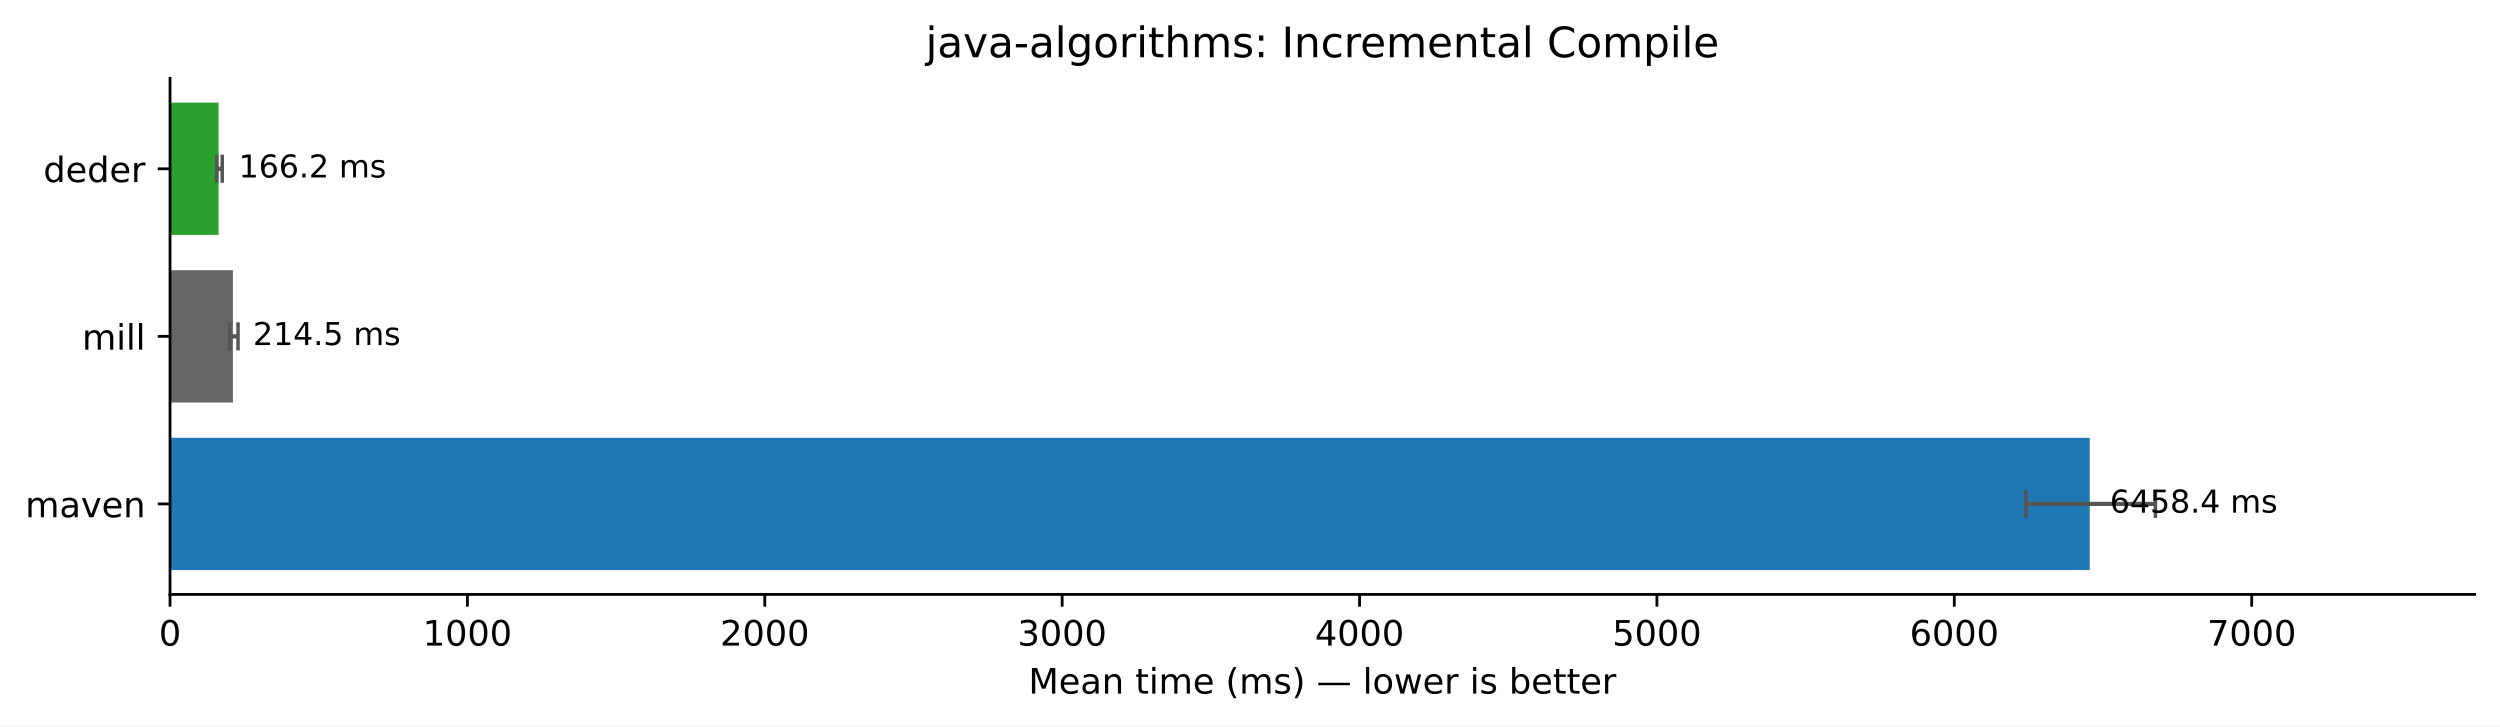
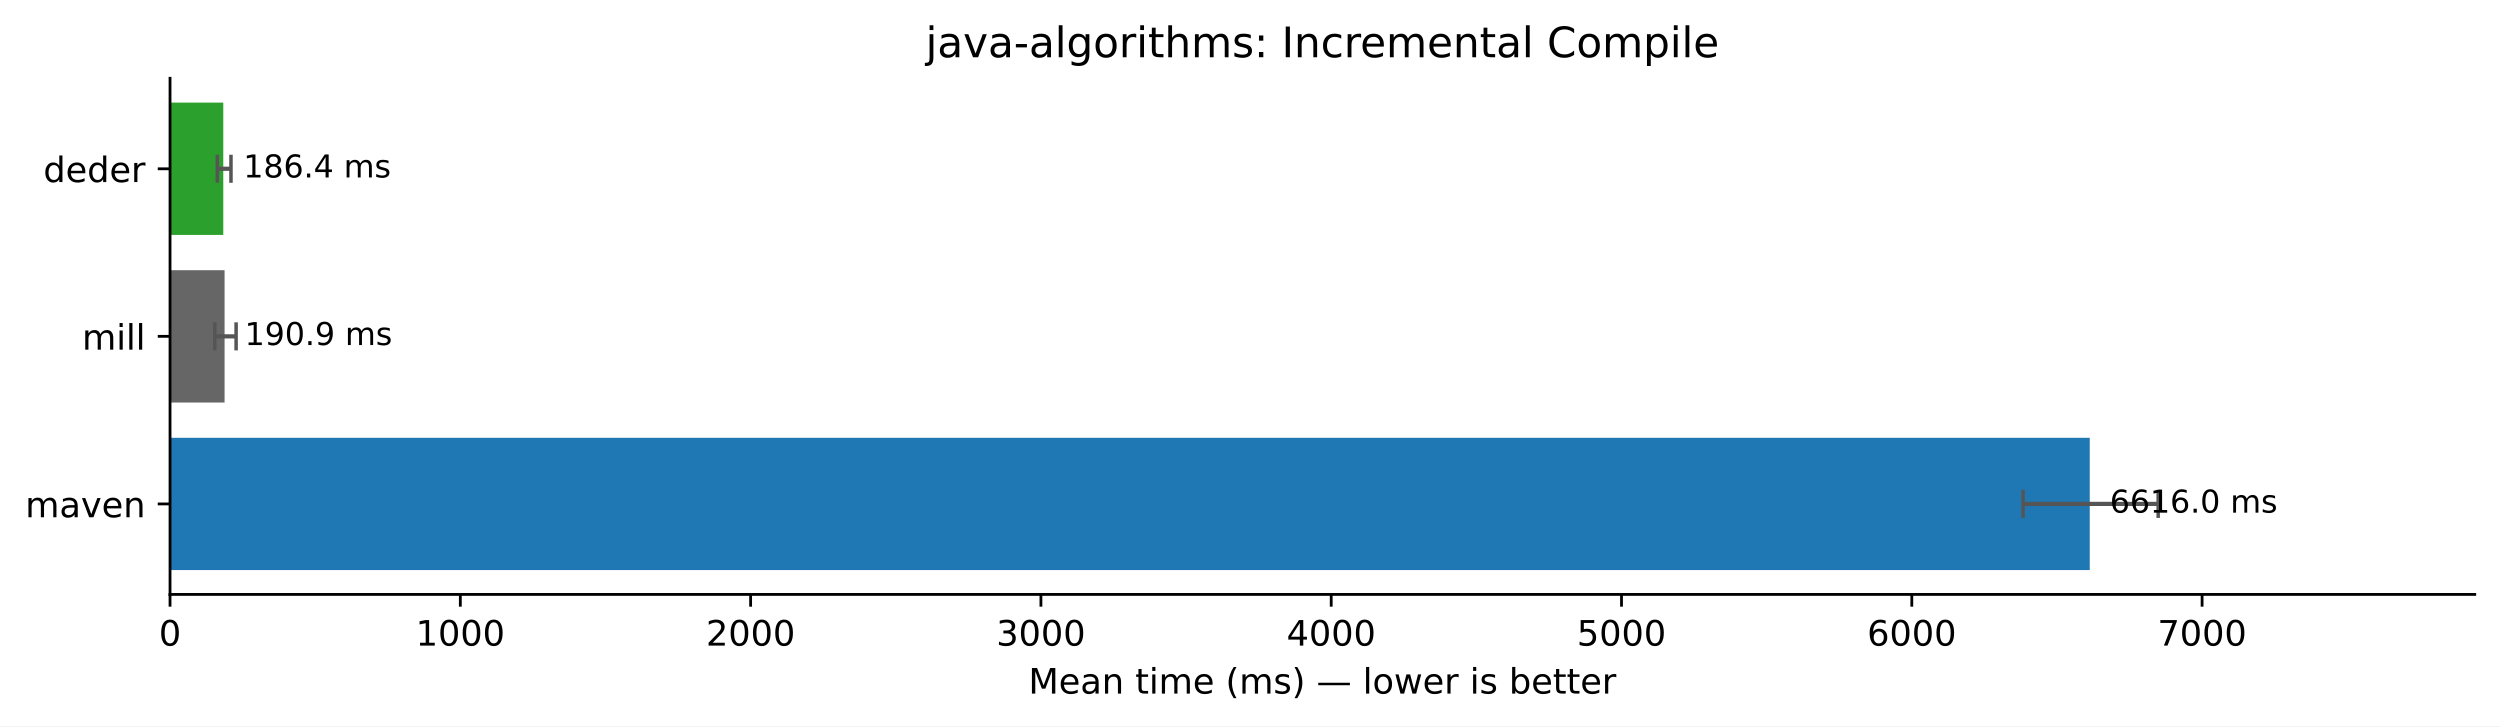
<svg xmlns="http://www.w3.org/2000/svg" xmlns:xlink="http://www.w3.org/1999/xlink" width="712.788pt" height="207.034pt" viewBox="0 0 712.788 207.034" version="1.1">
  <defs>
    <style type="text/css">*{stroke-linejoin: round; stroke-linecap: butt}</style>
  </defs>
  <g id="figure_1">
    <g id="patch_1">
      <path d="M 0 207.034  L 712.788 207.034  L 712.788 0  L 0 0  z " style="fill: #ffffff" />
    </g>
    <g id="axes_1">
      <g id="patch_2">
        <path d="M 48.478 169.478  L 705.588 169.478  L 705.588 22.318  L 48.478 22.318  z " style="fill: #ffffff" />
      </g>
      <g id="patch_3">
-         <path d="M 48.478 162.789  L 596.07 162.789  L 596.07 124.566  L 48.478 124.566  z " clip-path="url(#p1b779ec4ee)" style="fill: #1f77b4; stroke: #ffffff; stroke-width: 0.5; stroke-linejoin: miter" />
+         <path d="M 48.478 162.789  L 596.07 162.789  L 596.07 124.566  L 48.478 124.566  z " clip-path="url(#p862ff6e922)" style="fill: #1f77b4; stroke: #ffffff; stroke-width: 0.5; stroke-linejoin: miter" />
      </g>
      <g id="patch_4">
-         <path d="M 48.478 115.01  L 66.661 115.01  L 66.661 76.786  L 48.478 76.786  z " clip-path="url(#p1b779ec4ee)" style="fill: #666666; stroke: #ffffff; stroke-width: 0.5; stroke-linejoin: miter" />
+         <path d="M 48.478 115.01  L 64.28 115.01  L 64.28 76.786  L 48.478 76.786  z " clip-path="url(#p862ff6e922)" style="fill: #666666; stroke: #ffffff; stroke-width: 0.5; stroke-linejoin: miter" />
      </g>
      <g id="patch_5">
-         <path d="M 48.478 67.231  L 62.567 67.231  L 62.567 29.007  L 48.478 29.007  z " clip-path="url(#p1b779ec4ee)" style="fill: #2ca02c; stroke: #ffffff; stroke-width: 0.5; stroke-linejoin: miter" />
+         <path d="M 48.478 67.231  L 63.909 67.231  L 63.909 29.007  L 48.478 29.007  z " clip-path="url(#p862ff6e922)" style="fill: #2ca02c; stroke: #ffffff; stroke-width: 0.5; stroke-linejoin: miter" />
      </g>
      <g id="matplotlib.axis_1">
        <g id="xtick_1">
          <g id="line2d_1">
            <defs>
-               <path id="m59e7f7af4b" d="M 0 0  L 0 3.5  " style="stroke: #000000; stroke-width: 0.8" />
+               <path id="m484e452dc7" d="M 0 0  L 0 3.5  " style="stroke: #000000; stroke-width: 0.8" />
            </defs>
            <g>
-               <use xlink:href="#m59e7f7af4b" x="48.478" y="169.478" style="stroke: #000000; stroke-width: 0.8" />
+               <use xlink:href="#m484e452dc7" x="48.478" y="169.478" style="stroke: #000000; stroke-width: 0.8" />
            </g>
          </g>
          <g id="text_1">
            <g transform="translate(45.29688 184.0766) scale(0.1 -0.1)">
              <defs>
                <path id="DejaVuSans-30" d="M 2034 4250  Q 1547 4250 1301 3770  Q 1056 3291 1056 2328  Q 1056 1369 1301 889  Q 1547 409 2034 409  Q 2525 409 2770 889  Q 3016 1369 3016 2328  Q 3016 3291 2770 3770  Q 2525 4250 2034 4250  z M 2034 4750  Q 2819 4750 3233 4129  Q 3647 3509 3647 2328  Q 3647 1150 3233 529  Q 2819 -91 2034 -91  Q 1250 -91 836 529  Q 422 1150 422 2328  Q 422 3509 836 4129  Q 1250 4750 2034 4750  z " transform="scale(0.015625)" />
              </defs>
              <use xlink:href="#DejaVuSans-30" />
            </g>
          </g>
        </g>
        <g id="xtick_2">
          <g id="line2d_2">
            <g>
-               <use xlink:href="#m59e7f7af4b" x="133.265" y="169.478" style="stroke: #000000; stroke-width: 0.8" />
+               <use xlink:href="#m484e452dc7" x="131.246" y="169.478" style="stroke: #000000; stroke-width: 0.8" />
            </g>
          </g>
          <g id="text_2">
-             <g transform="translate(120.5403 184.0766) scale(0.1 -0.1)">
+             <g transform="translate(118.5209 184.0766) scale(0.1 -0.1)">
              <defs>
                <path id="DejaVuSans-31" d="M 794 531  L 1825 531  L 1825 4091  L 703 3866  L 703 4441  L 1819 4666  L 2450 4666  L 2450 531  L 3481 531  L 3481 0  L 794 0  L 794 531  z " transform="scale(0.015625)" />
              </defs>
              <use xlink:href="#DejaVuSans-31" />
              <use xlink:href="#DejaVuSans-30" transform="translate(63.62305 0)" />
              <use xlink:href="#DejaVuSans-30" transform="translate(127.2461 0)" />
              <use xlink:href="#DejaVuSans-30" transform="translate(190.8691 0)" />
            </g>
          </g>
        </g>
        <g id="xtick_3">
          <g id="line2d_3">
            <g>
-               <use xlink:href="#m59e7f7af4b" x="218.052" y="169.478" style="stroke: #000000; stroke-width: 0.8" />
+               <use xlink:href="#m484e452dc7" x="214.014" y="169.478" style="stroke: #000000; stroke-width: 0.8" />
            </g>
          </g>
          <g id="text_3">
-             <g transform="translate(205.3274 184.0766) scale(0.1 -0.1)">
+             <g transform="translate(201.2886 184.0766) scale(0.1 -0.1)">
              <defs>
                <path id="DejaVuSans-32" d="M 1228 531  L 3431 531  L 3431 0  L 469 0  L 469 531  Q 828 903 1448 1529  Q 2069 2156 2228 2338  Q 2531 2678 2651 2914  Q 2772 3150 2772 3378  Q 2772 3750 2511 3984  Q 2250 4219 1831 4219  Q 1534 4219 1204 4116  Q 875 4013 500 3803  L 500 4441  Q 881 4594 1212 4672  Q 1544 4750 1819 4750  Q 2544 4750 2975 4387  Q 3406 4025 3406 3419  Q 3406 3131 3298 2873  Q 3191 2616 2906 2266  Q 2828 2175 2409 1742  Q 1991 1309 1228 531  z " transform="scale(0.015625)" />
              </defs>
              <use xlink:href="#DejaVuSans-32" />
              <use xlink:href="#DejaVuSans-30" transform="translate(63.62305 0)" />
              <use xlink:href="#DejaVuSans-30" transform="translate(127.2461 0)" />
              <use xlink:href="#DejaVuSans-30" transform="translate(190.8691 0)" />
            </g>
          </g>
        </g>
        <g id="xtick_4">
          <g id="line2d_4">
            <g>
-               <use xlink:href="#m59e7f7af4b" x="302.84" y="169.478" style="stroke: #000000; stroke-width: 0.8" />
+               <use xlink:href="#m484e452dc7" x="296.781" y="169.478" style="stroke: #000000; stroke-width: 0.8" />
            </g>
          </g>
          <g id="text_4">
-             <g transform="translate(290.1145 184.0766) scale(0.1 -0.1)">
+             <g transform="translate(284.0564 184.0766) scale(0.1 -0.1)">
              <defs>
                <path id="DejaVuSans-33" d="M 2597 2516  Q 3050 2419 3304 2112  Q 3559 1806 3559 1356  Q 3559 666 3084 287  Q 2609 -91 1734 -91  Q 1441 -91 1130 -33  Q 819 25 488 141  L 488 750  Q 750 597 1062 519  Q 1375 441 1716 441  Q 2309 441 2620 675  Q 2931 909 2931 1356  Q 2931 1769 2642 2001  Q 2353 2234 1838 2234  L 1294 2234  L 1294 2753  L 1863 2753  Q 2328 2753 2575 2939  Q 2822 3125 2822 3475  Q 2822 3834 2567 4026  Q 2313 4219 1838 4219  Q 1578 4219 1281 4162  Q 984 4106 628 3988  L 628 4550  Q 988 4650 1302 4700  Q 1616 4750 1894 4750  Q 2613 4750 3031 4423  Q 3450 4097 3450 3541  Q 3450 3153 3228 2886  Q 3006 2619 2597 2516  z " transform="scale(0.015625)" />
              </defs>
              <use xlink:href="#DejaVuSans-33" />
              <use xlink:href="#DejaVuSans-30" transform="translate(63.62305 0)" />
              <use xlink:href="#DejaVuSans-30" transform="translate(127.2461 0)" />
              <use xlink:href="#DejaVuSans-30" transform="translate(190.8691 0)" />
            </g>
          </g>
        </g>
        <g id="xtick_5">
          <g id="line2d_5">
            <g>
-               <use xlink:href="#m59e7f7af4b" x="387.627" y="169.478" style="stroke: #000000; stroke-width: 0.8" />
+               <use xlink:href="#m484e452dc7" x="379.549" y="169.478" style="stroke: #000000; stroke-width: 0.8" />
            </g>
          </g>
          <g id="text_5">
-             <g transform="translate(374.9016 184.0766) scale(0.1 -0.1)">
+             <g transform="translate(366.8242 184.0766) scale(0.1 -0.1)">
              <defs>
                <path id="DejaVuSans-34" d="M 2419 4116  L 825 1625  L 2419 1625  L 2419 4116  z M 2253 4666  L 3047 4666  L 3047 1625  L 3713 1625  L 3713 1100  L 3047 1100  L 3047 0  L 2419 0  L 2419 1100  L 313 1100  L 313 1709  L 2253 4666  z " transform="scale(0.015625)" />
              </defs>
              <use xlink:href="#DejaVuSans-34" />
              <use xlink:href="#DejaVuSans-30" transform="translate(63.62305 0)" />
              <use xlink:href="#DejaVuSans-30" transform="translate(127.2461 0)" />
              <use xlink:href="#DejaVuSans-30" transform="translate(190.8691 0)" />
            </g>
          </g>
        </g>
        <g id="xtick_6">
          <g id="line2d_6">
            <g>
-               <use xlink:href="#m59e7f7af4b" x="472.414" y="169.478" style="stroke: #000000; stroke-width: 0.8" />
+               <use xlink:href="#m484e452dc7" x="462.317" y="169.478" style="stroke: #000000; stroke-width: 0.8" />
            </g>
          </g>
          <g id="text_6">
-             <g transform="translate(459.6888 184.0766) scale(0.1 -0.1)">
+             <g transform="translate(449.5919 184.0766) scale(0.1 -0.1)">
              <defs>
                <path id="DejaVuSans-35" d="M 691 4666  L 3169 4666  L 3169 4134  L 1269 4134  L 1269 2991  Q 1406 3038 1543 3061  Q 1681 3084 1819 3084  Q 2600 3084 3056 2656  Q 3513 2228 3513 1497  Q 3513 744 3044 326  Q 2575 -91 1722 -91  Q 1428 -91 1123 -41  Q 819 9 494 109  L 494 744  Q 775 591 1075 516  Q 1375 441 1709 441  Q 2250 441 2565 725  Q 2881 1009 2881 1497  Q 2881 1984 2565 2268  Q 2250 2553 1709 2553  Q 1456 2553 1204 2497  Q 953 2441 691 2322  L 691 4666  z " transform="scale(0.015625)" />
              </defs>
              <use xlink:href="#DejaVuSans-35" />
              <use xlink:href="#DejaVuSans-30" transform="translate(63.62305 0)" />
              <use xlink:href="#DejaVuSans-30" transform="translate(127.2461 0)" />
              <use xlink:href="#DejaVuSans-30" transform="translate(190.8691 0)" />
            </g>
          </g>
        </g>
        <g id="xtick_7">
          <g id="line2d_7">
            <g>
-               <use xlink:href="#m59e7f7af4b" x="557.201" y="169.478" style="stroke: #000000; stroke-width: 0.8" />
+               <use xlink:href="#m484e452dc7" x="545.085" y="169.478" style="stroke: #000000; stroke-width: 0.8" />
            </g>
          </g>
          <g id="text_7">
-             <g transform="translate(544.4759 184.0766) scale(0.1 -0.1)">
+             <g transform="translate(532.3597 184.0766) scale(0.1 -0.1)">
              <defs>
                <path id="DejaVuSans-36" d="M 2113 2584  Q 1688 2584 1439 2293  Q 1191 2003 1191 1497  Q 1191 994 1439 701  Q 1688 409 2113 409  Q 2538 409 2786 701  Q 3034 994 3034 1497  Q 3034 2003 2786 2293  Q 2538 2584 2113 2584  z M 3366 4563  L 3366 3988  Q 3128 4100 2886 4159  Q 2644 4219 2406 4219  Q 1781 4219 1451 3797  Q 1122 3375 1075 2522  Q 1259 2794 1537 2939  Q 1816 3084 2150 3084  Q 2853 3084 3261 2657  Q 3669 2231 3669 1497  Q 3669 778 3244 343  Q 2819 -91 2113 -91  Q 1303 -91 875 529  Q 447 1150 447 2328  Q 447 3434 972 4092  Q 1497 4750 2381 4750  Q 2619 4750 2861 4703  Q 3103 4656 3366 4563  z " transform="scale(0.015625)" />
              </defs>
              <use xlink:href="#DejaVuSans-36" />
              <use xlink:href="#DejaVuSans-30" transform="translate(63.62305 0)" />
              <use xlink:href="#DejaVuSans-30" transform="translate(127.2461 0)" />
              <use xlink:href="#DejaVuSans-30" transform="translate(190.8691 0)" />
            </g>
          </g>
        </g>
        <g id="xtick_8">
          <g id="line2d_8">
            <g>
-               <use xlink:href="#m59e7f7af4b" x="641.988" y="169.478" style="stroke: #000000; stroke-width: 0.8" />
+               <use xlink:href="#m484e452dc7" x="627.852" y="169.478" style="stroke: #000000; stroke-width: 0.8" />
            </g>
          </g>
          <g id="text_8">
-             <g transform="translate(629.263 184.0766) scale(0.1 -0.1)">
+             <g transform="translate(615.1274 184.0766) scale(0.1 -0.1)">
              <defs>
                <path id="DejaVuSans-37" d="M 525 4666  L 3525 4666  L 3525 4397  L 1831 0  L 1172 0  L 2766 4134  L 525 4134  L 525 4666  z " transform="scale(0.015625)" />
              </defs>
              <use xlink:href="#DejaVuSans-37" />
              <use xlink:href="#DejaVuSans-30" transform="translate(63.62305 0)" />
              <use xlink:href="#DejaVuSans-30" transform="translate(127.2461 0)" />
              <use xlink:href="#DejaVuSans-30" transform="translate(190.8691 0)" />
            </g>
          </g>
        </g>
        <g id="text_9">
          <g transform="translate(293.2362 197.7547) scale(0.1 -0.1)">
            <defs>
              <path id="DejaVuSans-4d" d="M 628 4666  L 1569 4666  L 2759 1491  L 3956 4666  L 4897 4666  L 4897 0  L 4281 0  L 4281 4097  L 3078 897  L 2444 897  L 1241 4097  L 1241 0  L 628 0  L 628 4666  z " transform="scale(0.015625)" />
              <path id="DejaVuSans-65" d="M 3597 1894  L 3597 1613  L 953 1613  Q 991 1019 1311 708  Q 1631 397 2203 397  Q 2534 397 2845 478  Q 3156 559 3463 722  L 3463 178  Q 3153 47 2828 -22  Q 2503 -91 2169 -91  Q 1331 -91 842 396  Q 353 884 353 1716  Q 353 2575 817 3079  Q 1281 3584 2069 3584  Q 2775 3584 3186 3129  Q 3597 2675 3597 1894  z M 3022 2063  Q 3016 2534 2758 2815  Q 2500 3097 2075 3097  Q 1594 3097 1305 2825  Q 1016 2553 972 2059  L 3022 2063  z " transform="scale(0.015625)" />
              <path id="DejaVuSans-61" d="M 2194 1759  Q 1497 1759 1228 1600  Q 959 1441 959 1056  Q 959 750 1161 570  Q 1363 391 1709 391  Q 2188 391 2477 730  Q 2766 1069 2766 1631  L 2766 1759  L 2194 1759  z M 3341 1997  L 3341 0  L 2766 0  L 2766 531  Q 2569 213 2275 61  Q 1981 -91 1556 -91  Q 1019 -91 701 211  Q 384 513 384 1019  Q 384 1609 779 1909  Q 1175 2209 1959 2209  L 2766 2209  L 2766 2266  Q 2766 2663 2505 2880  Q 2244 3097 1772 3097  Q 1472 3097 1187 3025  Q 903 2953 641 2809  L 641 3341  Q 956 3463 1253 3523  Q 1550 3584 1831 3584  Q 2591 3584 2966 3190  Q 3341 2797 3341 1997  z " transform="scale(0.015625)" />
              <path id="DejaVuSans-6e" d="M 3513 2113  L 3513 0  L 2938 0  L 2938 2094  Q 2938 2591 2744 2837  Q 2550 3084 2163 3084  Q 1697 3084 1428 2787  Q 1159 2491 1159 1978  L 1159 0  L 581 0  L 581 3500  L 1159 3500  L 1159 2956  Q 1366 3272 1645 3428  Q 1925 3584 2291 3584  Q 2894 3584 3203 3211  Q 3513 2838 3513 2113  z " transform="scale(0.015625)" />
              <path id="DejaVuSans-20" transform="scale(0.015625)" />
              <path id="DejaVuSans-74" d="M 1172 4494  L 1172 3500  L 2356 3500  L 2356 3053  L 1172 3053  L 1172 1153  Q 1172 725 1289 603  Q 1406 481 1766 481  L 2356 481  L 2356 0  L 1766 0  Q 1100 0 847 248  Q 594 497 594 1153  L 594 3053  L 172 3053  L 172 3500  L 594 3500  L 594 4494  L 1172 4494  z " transform="scale(0.015625)" />
              <path id="DejaVuSans-69" d="M 603 3500  L 1178 3500  L 1178 0  L 603 0  L 603 3500  z M 603 4863  L 1178 4863  L 1178 4134  L 603 4134  L 603 4863  z " transform="scale(0.015625)" />
              <path id="DejaVuSans-6d" d="M 3328 2828  Q 3544 3216 3844 3400  Q 4144 3584 4550 3584  Q 5097 3584 5394 3201  Q 5691 2819 5691 2113  L 5691 0  L 5113 0  L 5113 2094  Q 5113 2597 4934 2840  Q 4756 3084 4391 3084  Q 3944 3084 3684 2787  Q 3425 2491 3425 1978  L 3425 0  L 2847 0  L 2847 2094  Q 2847 2600 2669 2842  Q 2491 3084 2119 3084  Q 1678 3084 1418 2786  Q 1159 2488 1159 1978  L 1159 0  L 581 0  L 581 3500  L 1159 3500  L 1159 2956  Q 1356 3278 1631 3431  Q 1906 3584 2284 3584  Q 2666 3584 2933 3390  Q 3200 3197 3328 2828  z " transform="scale(0.015625)" />
              <path id="DejaVuSans-28" d="M 1984 4856  Q 1566 4138 1362 3434  Q 1159 2731 1159 2009  Q 1159 1288 1364 580  Q 1569 -128 1984 -844  L 1484 -844  Q 1016 -109 783 600  Q 550 1309 550 2009  Q 550 2706 781 3412  Q 1013 4119 1484 4856  L 1984 4856  z " transform="scale(0.015625)" />
              <path id="DejaVuSans-73" d="M 2834 3397  L 2834 2853  Q 2591 2978 2328 3040  Q 2066 3103 1784 3103  Q 1356 3103 1142 2972  Q 928 2841 928 2578  Q 928 2378 1081 2264  Q 1234 2150 1697 2047  L 1894 2003  Q 2506 1872 2764 1633  Q 3022 1394 3022 966  Q 3022 478 2636 193  Q 2250 -91 1575 -91  Q 1294 -91 989 -36  Q 684 19 347 128  L 347 722  Q 666 556 975 473  Q 1284 391 1588 391  Q 1994 391 2212 530  Q 2431 669 2431 922  Q 2431 1156 2273 1281  Q 2116 1406 1581 1522  L 1381 1569  Q 847 1681 609 1914  Q 372 2147 372 2553  Q 372 3047 722 3315  Q 1072 3584 1716 3584  Q 2034 3584 2315 3537  Q 2597 3491 2834 3397  z " transform="scale(0.015625)" />
              <path id="DejaVuSans-29" d="M 513 4856  L 1013 4856  Q 1481 4119 1714 3412  Q 1947 2706 1947 2009  Q 1947 1309 1714 600  Q 1481 -109 1013 -844  L 513 -844  Q 928 -128 1133 580  Q 1338 1288 1338 2009  Q 1338 2731 1133 3434  Q 928 4138 513 4856  z " transform="scale(0.015625)" />
              <path id="DejaVuSans-2014" d="M 313 1978  L 6088 1978  L 6088 1528  L 313 1528  L 313 1978  z " transform="scale(0.015625)" />
              <path id="DejaVuSans-6c" d="M 603 4863  L 1178 4863  L 1178 0  L 603 0  L 603 4863  z " transform="scale(0.015625)" />
              <path id="DejaVuSans-6f" d="M 1959 3097  Q 1497 3097 1228 2736  Q 959 2375 959 1747  Q 959 1119 1226 758  Q 1494 397 1959 397  Q 2419 397 2687 759  Q 2956 1122 2956 1747  Q 2956 2369 2687 2733  Q 2419 3097 1959 3097  z M 1959 3584  Q 2709 3584 3137 3096  Q 3566 2609 3566 1747  Q 3566 888 3137 398  Q 2709 -91 1959 -91  Q 1206 -91 779 398  Q 353 888 353 1747  Q 353 2609 779 3096  Q 1206 3584 1959 3584  z " transform="scale(0.015625)" />
              <path id="DejaVuSans-77" d="M 269 3500  L 844 3500  L 1563 769  L 2278 3500  L 2956 3500  L 3675 769  L 4391 3500  L 4966 3500  L 4050 0  L 3372 0  L 2619 2869  L 1863 0  L 1184 0  L 269 3500  z " transform="scale(0.015625)" />
              <path id="DejaVuSans-72" d="M 2631 2963  Q 2534 3019 2420 3045  Q 2306 3072 2169 3072  Q 1681 3072 1420 2755  Q 1159 2438 1159 1844  L 1159 0  L 581 0  L 581 3500  L 1159 3500  L 1159 2956  Q 1341 3275 1631 3429  Q 1922 3584 2338 3584  Q 2397 3584 2469 3576  Q 2541 3569 2628 3553  L 2631 2963  z " transform="scale(0.015625)" />
              <path id="DejaVuSans-62" d="M 3116 1747  Q 3116 2381 2855 2742  Q 2594 3103 2138 3103  Q 1681 3103 1420 2742  Q 1159 2381 1159 1747  Q 1159 1113 1420 752  Q 1681 391 2138 391  Q 2594 391 2855 752  Q 3116 1113 3116 1747  z M 1159 2969  Q 1341 3281 1617 3432  Q 1894 3584 2278 3584  Q 2916 3584 3314 3078  Q 3713 2572 3713 1747  Q 3713 922 3314 415  Q 2916 -91 2278 -91  Q 1894 -91 1617 61  Q 1341 213 1159 525  L 1159 0  L 581 0  L 581 4863  L 1159 4863  L 1159 2969  z " transform="scale(0.015625)" />
            </defs>
            <use xlink:href="#DejaVuSans-4d" />
            <use xlink:href="#DejaVuSans-65" transform="translate(86.2793 0)" />
            <use xlink:href="#DejaVuSans-61" transform="translate(147.8027 0)" />
            <use xlink:href="#DejaVuSans-6e" transform="translate(209.082 0)" />
            <use xlink:href="#DejaVuSans-20" transform="translate(272.4609 0)" />
            <use xlink:href="#DejaVuSans-74" transform="translate(304.248 0)" />
            <use xlink:href="#DejaVuSans-69" transform="translate(343.457 0)" />
            <use xlink:href="#DejaVuSans-6d" transform="translate(371.2402 0)" />
            <use xlink:href="#DejaVuSans-65" transform="translate(468.6523 0)" />
            <use xlink:href="#DejaVuSans-20" transform="translate(530.1758 0)" />
            <use xlink:href="#DejaVuSans-28" transform="translate(561.9629 0)" />
            <use xlink:href="#DejaVuSans-6d" transform="translate(600.9766 0)" />
            <use xlink:href="#DejaVuSans-73" transform="translate(698.3887 0)" />
            <use xlink:href="#DejaVuSans-29" transform="translate(750.4883 0)" />
            <use xlink:href="#DejaVuSans-20" transform="translate(789.502 0)" />
            <use xlink:href="#DejaVuSans-2014" transform="translate(821.2891 0)" />
            <use xlink:href="#DejaVuSans-20" transform="translate(921.2891 0)" />
            <use xlink:href="#DejaVuSans-6c" transform="translate(953.0762 0)" />
            <use xlink:href="#DejaVuSans-6f" transform="translate(980.8594 0)" />
            <use xlink:href="#DejaVuSans-77" transform="translate(1042.041 0)" />
            <use xlink:href="#DejaVuSans-65" transform="translate(1123.828 0)" />
            <use xlink:href="#DejaVuSans-72" transform="translate(1185.352 0)" />
            <use xlink:href="#DejaVuSans-20" transform="translate(1226.465 0)" />
            <use xlink:href="#DejaVuSans-69" transform="translate(1258.252 0)" />
            <use xlink:href="#DejaVuSans-73" transform="translate(1286.035 0)" />
            <use xlink:href="#DejaVuSans-20" transform="translate(1338.135 0)" />
            <use xlink:href="#DejaVuSans-62" transform="translate(1369.922 0)" />
            <use xlink:href="#DejaVuSans-65" transform="translate(1433.398 0)" />
            <use xlink:href="#DejaVuSans-74" transform="translate(1494.922 0)" />
            <use xlink:href="#DejaVuSans-74" transform="translate(1534.131 0)" />
            <use xlink:href="#DejaVuSans-65" transform="translate(1573.34 0)" />
            <use xlink:href="#DejaVuSans-72" transform="translate(1634.863 0)" />
          </g>
        </g>
      </g>
      <g id="matplotlib.axis_2">
        <g id="ytick_1">
          <g id="line2d_9">
            <defs>
-               <path id="m8d11f1065f" d="M 0 0  L -3.5 0  " style="stroke: #000000; stroke-width: 0.8" />
+               <path id="mf0710e3542" d="M 0 0  L -3.5 0  " style="stroke: #000000; stroke-width: 0.8" />
            </defs>
            <g>
-               <use xlink:href="#m8d11f1065f" x="48.478" y="143.677" style="stroke: #000000; stroke-width: 0.8" />
+               <use xlink:href="#mf0710e3542" x="48.478" y="143.677" style="stroke: #000000; stroke-width: 0.8" />
            </g>
          </g>
          <g id="text_10">
            <g transform="translate(7.2 147.4766) scale(0.1 -0.1)">
              <defs>
                <path id="DejaVuSans-76" d="M 191 3500  L 800 3500  L 1894 563  L 2988 3500  L 3597 3500  L 2284 0  L 1503 0  L 191 3500  z " transform="scale(0.015625)" />
              </defs>
              <use xlink:href="#DejaVuSans-6d" />
              <use xlink:href="#DejaVuSans-61" transform="translate(97.41211 0)" />
              <use xlink:href="#DejaVuSans-76" transform="translate(158.6914 0)" />
              <use xlink:href="#DejaVuSans-65" transform="translate(217.8711 0)" />
              <use xlink:href="#DejaVuSans-6e" transform="translate(279.3945 0)" />
            </g>
          </g>
        </g>
        <g id="ytick_2">
          <g id="line2d_10">
            <g>
-               <use xlink:href="#m8d11f1065f" x="48.478" y="95.898" style="stroke: #000000; stroke-width: 0.8" />
+               <use xlink:href="#mf0710e3542" x="48.478" y="95.898" style="stroke: #000000; stroke-width: 0.8" />
            </g>
          </g>
          <g id="text_11">
            <g transform="translate(23.40312 99.69734) scale(0.1 -0.1)">
              <use xlink:href="#DejaVuSans-6d" />
              <use xlink:href="#DejaVuSans-69" transform="translate(97.41211 0)" />
              <use xlink:href="#DejaVuSans-6c" transform="translate(125.1953 0)" />
              <use xlink:href="#DejaVuSans-6c" transform="translate(152.9785 0)" />
            </g>
          </g>
        </g>
        <g id="ytick_3">
          <g id="line2d_11">
            <g>
-               <use xlink:href="#m8d11f1065f" x="48.478" y="48.119" style="stroke: #000000; stroke-width: 0.8" />
+               <use xlink:href="#mf0710e3542" x="48.478" y="48.119" style="stroke: #000000; stroke-width: 0.8" />
            </g>
          </g>
          <g id="text_12">
            <g transform="translate(12.36406 51.91812) scale(0.1 -0.1)">
              <defs>
                <path id="DejaVuSans-64" d="M 2906 2969  L 2906 4863  L 3481 4863  L 3481 0  L 2906 0  L 2906 525  Q 2725 213 2448 61  Q 2172 -91 1784 -91  Q 1150 -91 751 415  Q 353 922 353 1747  Q 353 2572 751 3078  Q 1150 3584 1784 3584  Q 2172 3584 2448 3432  Q 2725 3281 2906 2969  z M 947 1747  Q 947 1113 1208 752  Q 1469 391 1925 391  Q 2381 391 2643 752  Q 2906 1113 2906 1747  Q 2906 2381 2643 2742  Q 2381 3103 1925 3103  Q 1469 3103 1208 2742  Q 947 2381 947 1747  z " transform="scale(0.015625)" />
              </defs>
              <use xlink:href="#DejaVuSans-64" />
              <use xlink:href="#DejaVuSans-65" transform="translate(63.47656 0)" />
              <use xlink:href="#DejaVuSans-64" transform="translate(125 0)" />
              <use xlink:href="#DejaVuSans-65" transform="translate(188.4766 0)" />
              <use xlink:href="#DejaVuSans-72" transform="translate(250 0)" />
            </g>
          </g>
        </g>
      </g>
      <g id="LineCollection_1">
-         <path d="M 577.595 143.677  L 614.544 143.677  " clip-path="url(#p1b779ec4ee)" style="fill: none; stroke: #555555; stroke-width: 1.2" />
-         <path d="M 65.457 95.898  L 67.865 95.898  " clip-path="url(#p1b779ec4ee)" style="fill: none; stroke: #555555; stroke-width: 1.2" />
-         <path d="M 61.775 48.119  L 63.36 48.119  " clip-path="url(#p1b779ec4ee)" style="fill: none; stroke: #555555; stroke-width: 1.2" />
+         <path d="M 576.807 143.677  L 615.332 143.677  " clip-path="url(#p862ff6e922)" style="fill: none; stroke: #555555; stroke-width: 1.2" />
+         <path d="M 61.243 95.898  L 67.317 95.898  " clip-path="url(#p862ff6e922)" style="fill: none; stroke: #555555; stroke-width: 1.2" />
+         <path d="M 61.961 48.119  L 65.857 48.119  " clip-path="url(#p862ff6e922)" style="fill: none; stroke: #555555; stroke-width: 1.2" />
      </g>
      <g id="line2d_12">
        <defs>
-           <path id="m0804eb1c23" d="M 0 4  L 0 -4  " style="stroke: #555555" />
+           <path id="m8cd28f5be5" d="M 0 4  L 0 -4  " style="stroke: #555555" />
        </defs>
-         <g clip-path="url(#p1b779ec4ee)">
-           <use xlink:href="#m0804eb1c23" x="577.595" y="143.677" style="fill: #1f77b4; stroke: #555555" />
-           <use xlink:href="#m0804eb1c23" x="65.457" y="95.898" style="fill: #1f77b4; stroke: #555555" />
-           <use xlink:href="#m0804eb1c23" x="61.775" y="48.119" style="fill: #1f77b4; stroke: #555555" />
+         <g clip-path="url(#p862ff6e922)">
+           <use xlink:href="#m8cd28f5be5" x="576.807" y="143.677" style="fill: #1f77b4; stroke: #555555" />
+           <use xlink:href="#m8cd28f5be5" x="61.243" y="95.898" style="fill: #1f77b4; stroke: #555555" />
+           <use xlink:href="#m8cd28f5be5" x="61.961" y="48.119" style="fill: #1f77b4; stroke: #555555" />
        </g>
      </g>
      <g id="line2d_13">
-         <g clip-path="url(#p1b779ec4ee)">
-           <use xlink:href="#m0804eb1c23" x="614.544" y="143.677" style="fill: #1f77b4; stroke: #555555" />
-           <use xlink:href="#m0804eb1c23" x="67.865" y="95.898" style="fill: #1f77b4; stroke: #555555" />
-           <use xlink:href="#m0804eb1c23" x="63.36" y="48.119" style="fill: #1f77b4; stroke: #555555" />
+         <g clip-path="url(#p862ff6e922)">
+           <use xlink:href="#m8cd28f5be5" x="615.332" y="143.677" style="fill: #1f77b4; stroke: #555555" />
+           <use xlink:href="#m8cd28f5be5" x="67.317" y="95.898" style="fill: #1f77b4; stroke: #555555" />
+           <use xlink:href="#m8cd28f5be5" x="65.857" y="48.119" style="fill: #1f77b4; stroke: #555555" />
        </g>
      </g>
      <g id="patch_6">
        <path d="M 48.478 169.478  L 48.478 22.318  " style="fill: none; stroke: #000000; stroke-width: 0.8; stroke-linejoin: miter; stroke-linecap: square" />
      </g>
      <g id="patch_7">
        <path d="M 48.478 169.478  L 705.588 169.478  " style="fill: none; stroke: #000000; stroke-width: 0.8; stroke-linejoin: miter; stroke-linecap: square" />
      </g>
      <g id="text_13">
        <g transform="translate(601.5457 146.1608) scale(0.09 -0.09)">
          <defs>
-             <path id="DejaVuSans-38" d="M 2034 2216  Q 1584 2216 1326 1975  Q 1069 1734 1069 1313  Q 1069 891 1326 650  Q 1584 409 2034 409  Q 2484 409 2743 651  Q 3003 894 3003 1313  Q 3003 1734 2745 1975  Q 2488 2216 2034 2216  z M 1403 2484  Q 997 2584 770 2862  Q 544 3141 544 3541  Q 544 4100 942 4425  Q 1341 4750 2034 4750  Q 2731 4750 3128 4425  Q 3525 4100 3525 3541  Q 3525 3141 3298 2862  Q 3072 2584 2669 2484  Q 3125 2378 3379 2068  Q 3634 1759 3634 1313  Q 3634 634 3220 271  Q 2806 -91 2034 -91  Q 1263 -91 848 271  Q 434 634 434 1313  Q 434 1759 690 2068  Q 947 2378 1403 2484  z M 1172 3481  Q 1172 3119 1398 2916  Q 1625 2713 2034 2713  Q 2441 2713 2670 2916  Q 2900 3119 2900 3481  Q 2900 3844 2670 4047  Q 2441 4250 2034 4250  Q 1625 4250 1398 4047  Q 1172 3844 1172 3481  z " transform="scale(0.015625)" />
            <path id="DejaVuSans-2e" d="M 684 794  L 1344 794  L 1344 0  L 684 0  L 684 794  z " transform="scale(0.015625)" />
          </defs>
          <use xlink:href="#DejaVuSans-36" />
-           <use xlink:href="#DejaVuSans-34" transform="translate(63.62305 0)" />
-           <use xlink:href="#DejaVuSans-35" transform="translate(127.2461 0)" />
-           <use xlink:href="#DejaVuSans-38" transform="translate(190.8691 0)" />
+           <use xlink:href="#DejaVuSans-36" transform="translate(63.62305 0)" />
+           <use xlink:href="#DejaVuSans-31" transform="translate(127.2461 0)" />
+           <use xlink:href="#DejaVuSans-36" transform="translate(190.8691 0)" />
          <use xlink:href="#DejaVuSans-2e" transform="translate(254.4922 0)" />
-           <use xlink:href="#DejaVuSans-34" transform="translate(286.2793 0)" />
+           <use xlink:href="#DejaVuSans-30" transform="translate(286.2793 0)" />
          <use xlink:href="#DejaVuSans-20" transform="translate(349.9023 0)" />
          <use xlink:href="#DejaVuSans-6d" transform="translate(381.6895 0)" />
          <use xlink:href="#DejaVuSans-73" transform="translate(479.1016 0)" />
        </g>
      </g>
      <g id="text_14">
-         <g transform="translate(72.13669 98.38156) scale(0.09 -0.09)">
-           <use xlink:href="#DejaVuSans-32" />
-           <use xlink:href="#DejaVuSans-31" transform="translate(63.62305 0)" />
-           <use xlink:href="#DejaVuSans-34" transform="translate(127.2461 0)" />
+         <g transform="translate(69.75585 98.38156) scale(0.09 -0.09)">
+           <defs>
+             <path id="DejaVuSans-39" d="M 703 97  L 703 672  Q 941 559 1184 500  Q 1428 441 1663 441  Q 2288 441 2617 861  Q 2947 1281 2994 2138  Q 2813 1869 2534 1725  Q 2256 1581 1919 1581  Q 1219 1581 811 2004  Q 403 2428 403 3163  Q 403 3881 828 4315  Q 1253 4750 1959 4750  Q 2769 4750 3195 4129  Q 3622 3509 3622 2328  Q 3622 1225 3098 567  Q 2575 -91 1691 -91  Q 1453 -91 1209 -44  Q 966 3 703 97  z M 1959 2075  Q 2384 2075 2632 2365  Q 2881 2656 2881 3163  Q 2881 3666 2632 3958  Q 2384 4250 1959 4250  Q 1534 4250 1286 3958  Q 1038 3666 1038 3163  Q 1038 2656 1286 2365  Q 1534 2075 1959 2075  z " transform="scale(0.015625)" />
+           </defs>
+           <use xlink:href="#DejaVuSans-31" />
+           <use xlink:href="#DejaVuSans-39" transform="translate(63.62305 0)" />
+           <use xlink:href="#DejaVuSans-30" transform="translate(127.2461 0)" />
          <use xlink:href="#DejaVuSans-2e" transform="translate(190.8691 0)" />
-           <use xlink:href="#DejaVuSans-35" transform="translate(222.6562 0)" />
+           <use xlink:href="#DejaVuSans-39" transform="translate(222.6562 0)" />
          <use xlink:href="#DejaVuSans-20" transform="translate(286.2793 0)" />
          <use xlink:href="#DejaVuSans-6d" transform="translate(318.0664 0)" />
          <use xlink:href="#DejaVuSans-73" transform="translate(415.4785 0)" />
        </g>
      </g>
      <g id="text_15">
-         <g transform="translate(68.04316 50.60234) scale(0.09 -0.09)">
+         <g transform="translate(69.38508 50.60234) scale(0.09 -0.09)">
+           <defs>
+             <path id="DejaVuSans-38" d="M 2034 2216  Q 1584 2216 1326 1975  Q 1069 1734 1069 1313  Q 1069 891 1326 650  Q 1584 409 2034 409  Q 2484 409 2743 651  Q 3003 894 3003 1313  Q 3003 1734 2745 1975  Q 2488 2216 2034 2216  z M 1403 2484  Q 997 2584 770 2862  Q 544 3141 544 3541  Q 544 4100 942 4425  Q 1341 4750 2034 4750  Q 2731 4750 3128 4425  Q 3525 4100 3525 3541  Q 3525 3141 3298 2862  Q 3072 2584 2669 2484  Q 3125 2378 3379 2068  Q 3634 1759 3634 1313  Q 3634 634 3220 271  Q 2806 -91 2034 -91  Q 1263 -91 848 271  Q 434 634 434 1313  Q 434 1759 690 2068  Q 947 2378 1403 2484  z M 1172 3481  Q 1172 3119 1398 2916  Q 1625 2713 2034 2713  Q 2441 2713 2670 2916  Q 2900 3119 2900 3481  Q 2900 3844 2670 4047  Q 2441 4250 2034 4250  Q 1625 4250 1398 4047  Q 1172 3844 1172 3481  z " transform="scale(0.015625)" />
+           </defs>
          <use xlink:href="#DejaVuSans-31" />
-           <use xlink:href="#DejaVuSans-36" transform="translate(63.62305 0)" />
+           <use xlink:href="#DejaVuSans-38" transform="translate(63.62305 0)" />
          <use xlink:href="#DejaVuSans-36" transform="translate(127.2461 0)" />
          <use xlink:href="#DejaVuSans-2e" transform="translate(190.8691 0)" />
-           <use xlink:href="#DejaVuSans-32" transform="translate(222.6562 0)" />
+           <use xlink:href="#DejaVuSans-34" transform="translate(222.6562 0)" />
          <use xlink:href="#DejaVuSans-20" transform="translate(286.2793 0)" />
          <use xlink:href="#DejaVuSans-6d" transform="translate(318.0664 0)" />
          <use xlink:href="#DejaVuSans-73" transform="translate(415.4785 0)" />
        </g>
      </g>
      <g id="text_16">
        <g transform="translate(263.9097 16.31812) scale(0.12 -0.12)">
          <defs>
            <path id="DejaVuSans-6a" d="M 603 3500  L 1178 3500  L 1178 -63  Q 1178 -731 923 -1031  Q 669 -1331 103 -1331  L -116 -1331  L -116 -844  L 38 -844  Q 366 -844 484 -692  Q 603 -541 603 -63  L 603 3500  z M 603 4863  L 1178 4863  L 1178 4134  L 603 4134  L 603 4863  z " transform="scale(0.015625)" />
            <path id="DejaVuSans-2d" d="M 313 2009  L 1997 2009  L 1997 1497  L 313 1497  L 313 2009  z " transform="scale(0.015625)" />
            <path id="DejaVuSans-67" d="M 2906 1791  Q 2906 2416 2648 2759  Q 2391 3103 1925 3103  Q 1463 3103 1205 2759  Q 947 2416 947 1791  Q 947 1169 1205 825  Q 1463 481 1925 481  Q 2391 481 2648 825  Q 2906 1169 2906 1791  z M 3481 434  Q 3481 -459 3084 -895  Q 2688 -1331 1869 -1331  Q 1566 -1331 1297 -1286  Q 1028 -1241 775 -1147  L 775 -588  Q 1028 -725 1275 -790  Q 1522 -856 1778 -856  Q 2344 -856 2625 -561  Q 2906 -266 2906 331  L 2906 616  Q 2728 306 2450 153  Q 2172 0 1784 0  Q 1141 0 747 490  Q 353 981 353 1791  Q 353 2603 747 3093  Q 1141 3584 1784 3584  Q 2172 3584 2450 3431  Q 2728 3278 2906 2969  L 2906 3500  L 3481 3500  L 3481 434  z " transform="scale(0.015625)" />
            <path id="DejaVuSans-68" d="M 3513 2113  L 3513 0  L 2938 0  L 2938 2094  Q 2938 2591 2744 2837  Q 2550 3084 2163 3084  Q 1697 3084 1428 2787  Q 1159 2491 1159 1978  L 1159 0  L 581 0  L 581 4863  L 1159 4863  L 1159 2956  Q 1366 3272 1645 3428  Q 1925 3584 2291 3584  Q 2894 3584 3203 3211  Q 3513 2838 3513 2113  z " transform="scale(0.015625)" />
            <path id="DejaVuSans-3a" d="M 750 794  L 1409 794  L 1409 0  L 750 0  L 750 794  z M 750 3309  L 1409 3309  L 1409 2516  L 750 2516  L 750 3309  z " transform="scale(0.015625)" />
            <path id="DejaVuSans-49" d="M 628 4666  L 1259 4666  L 1259 0  L 628 0  L 628 4666  z " transform="scale(0.015625)" />
            <path id="DejaVuSans-63" d="M 3122 3366  L 3122 2828  Q 2878 2963 2633 3030  Q 2388 3097 2138 3097  Q 1578 3097 1268 2742  Q 959 2388 959 1747  Q 959 1106 1268 751  Q 1578 397 2138 397  Q 2388 397 2633 464  Q 2878 531 3122 666  L 3122 134  Q 2881 22 2623 -34  Q 2366 -91 2075 -91  Q 1284 -91 818 406  Q 353 903 353 1747  Q 353 2603 823 3093  Q 1294 3584 2113 3584  Q 2378 3584 2631 3529  Q 2884 3475 3122 3366  z " transform="scale(0.015625)" />
            <path id="DejaVuSans-43" d="M 4122 4306  L 4122 3641  Q 3803 3938 3442 4084  Q 3081 4231 2675 4231  Q 1875 4231 1450 3742  Q 1025 3253 1025 2328  Q 1025 1406 1450 917  Q 1875 428 2675 428  Q 3081 428 3442 575  Q 3803 722 4122 1019  L 4122 359  Q 3791 134 3420 21  Q 3050 -91 2638 -91  Q 1578 -91 968 557  Q 359 1206 359 2328  Q 359 3453 968 4101  Q 1578 4750 2638 4750  Q 3056 4750 3426 4639  Q 3797 4528 4122 4306  z " transform="scale(0.015625)" />
            <path id="DejaVuSans-70" d="M 1159 525  L 1159 -1331  L 581 -1331  L 581 3500  L 1159 3500  L 1159 2969  Q 1341 3281 1617 3432  Q 1894 3584 2278 3584  Q 2916 3584 3314 3078  Q 3713 2572 3713 1747  Q 3713 922 3314 415  Q 2916 -91 2278 -91  Q 1894 -91 1617 61  Q 1341 213 1159 525  z M 3116 1747  Q 3116 2381 2855 2742  Q 2594 3103 2138 3103  Q 1681 3103 1420 2742  Q 1159 2381 1159 1747  Q 1159 1113 1420 752  Q 1681 391 2138 391  Q 2594 391 2855 752  Q 3116 1113 3116 1747  z " transform="scale(0.015625)" />
          </defs>
          <use xlink:href="#DejaVuSans-6a" />
          <use xlink:href="#DejaVuSans-61" transform="translate(27.7832 0)" />
          <use xlink:href="#DejaVuSans-76" transform="translate(89.0625 0)" />
          <use xlink:href="#DejaVuSans-61" transform="translate(148.2422 0)" />
          <use xlink:href="#DejaVuSans-2d" transform="translate(209.5215 0)" />
          <use xlink:href="#DejaVuSans-61" transform="translate(245.6055 0)" />
          <use xlink:href="#DejaVuSans-6c" transform="translate(306.8848 0)" />
          <use xlink:href="#DejaVuSans-67" transform="translate(334.668 0)" />
          <use xlink:href="#DejaVuSans-6f" transform="translate(398.1445 0)" />
          <use xlink:href="#DejaVuSans-72" transform="translate(459.3262 0)" />
          <use xlink:href="#DejaVuSans-69" transform="translate(500.4395 0)" />
          <use xlink:href="#DejaVuSans-74" transform="translate(528.2227 0)" />
          <use xlink:href="#DejaVuSans-68" transform="translate(567.4316 0)" />
          <use xlink:href="#DejaVuSans-6d" transform="translate(630.8105 0)" />
          <use xlink:href="#DejaVuSans-73" transform="translate(728.2227 0)" />
          <use xlink:href="#DejaVuSans-3a" transform="translate(780.3223 0)" />
          <use xlink:href="#DejaVuSans-20" transform="translate(814.0137 0)" />
          <use xlink:href="#DejaVuSans-49" transform="translate(845.8008 0)" />
          <use xlink:href="#DejaVuSans-6e" transform="translate(875.293 0)" />
          <use xlink:href="#DejaVuSans-63" transform="translate(938.6719 0)" />
          <use xlink:href="#DejaVuSans-72" transform="translate(993.6523 0)" />
          <use xlink:href="#DejaVuSans-65" transform="translate(1032.516 0)" />
          <use xlink:href="#DejaVuSans-6d" transform="translate(1094.039 0)" />
          <use xlink:href="#DejaVuSans-65" transform="translate(1191.451 0)" />
          <use xlink:href="#DejaVuSans-6e" transform="translate(1252.975 0)" />
          <use xlink:href="#DejaVuSans-74" transform="translate(1316.354 0)" />
          <use xlink:href="#DejaVuSans-61" transform="translate(1355.562 0)" />
          <use xlink:href="#DejaVuSans-6c" transform="translate(1416.842 0)" />
          <use xlink:href="#DejaVuSans-20" transform="translate(1444.625 0)" />
          <use xlink:href="#DejaVuSans-43" transform="translate(1476.412 0)" />
          <use xlink:href="#DejaVuSans-6f" transform="translate(1546.236 0)" />
          <use xlink:href="#DejaVuSans-6d" transform="translate(1607.418 0)" />
          <use xlink:href="#DejaVuSans-70" transform="translate(1704.83 0)" />
          <use xlink:href="#DejaVuSans-69" transform="translate(1768.307 0)" />
          <use xlink:href="#DejaVuSans-6c" transform="translate(1796.09 0)" />
          <use xlink:href="#DejaVuSans-65" transform="translate(1823.873 0)" />
        </g>
      </g>
    </g>
  </g>
  <defs>
-     <clipPath id="p1b779ec4ee">
+     <clipPath id="p862ff6e922">
      <rect x="48.478" y="22.318" width="657.11" height="147.16" />
    </clipPath>
  </defs>
</svg>
